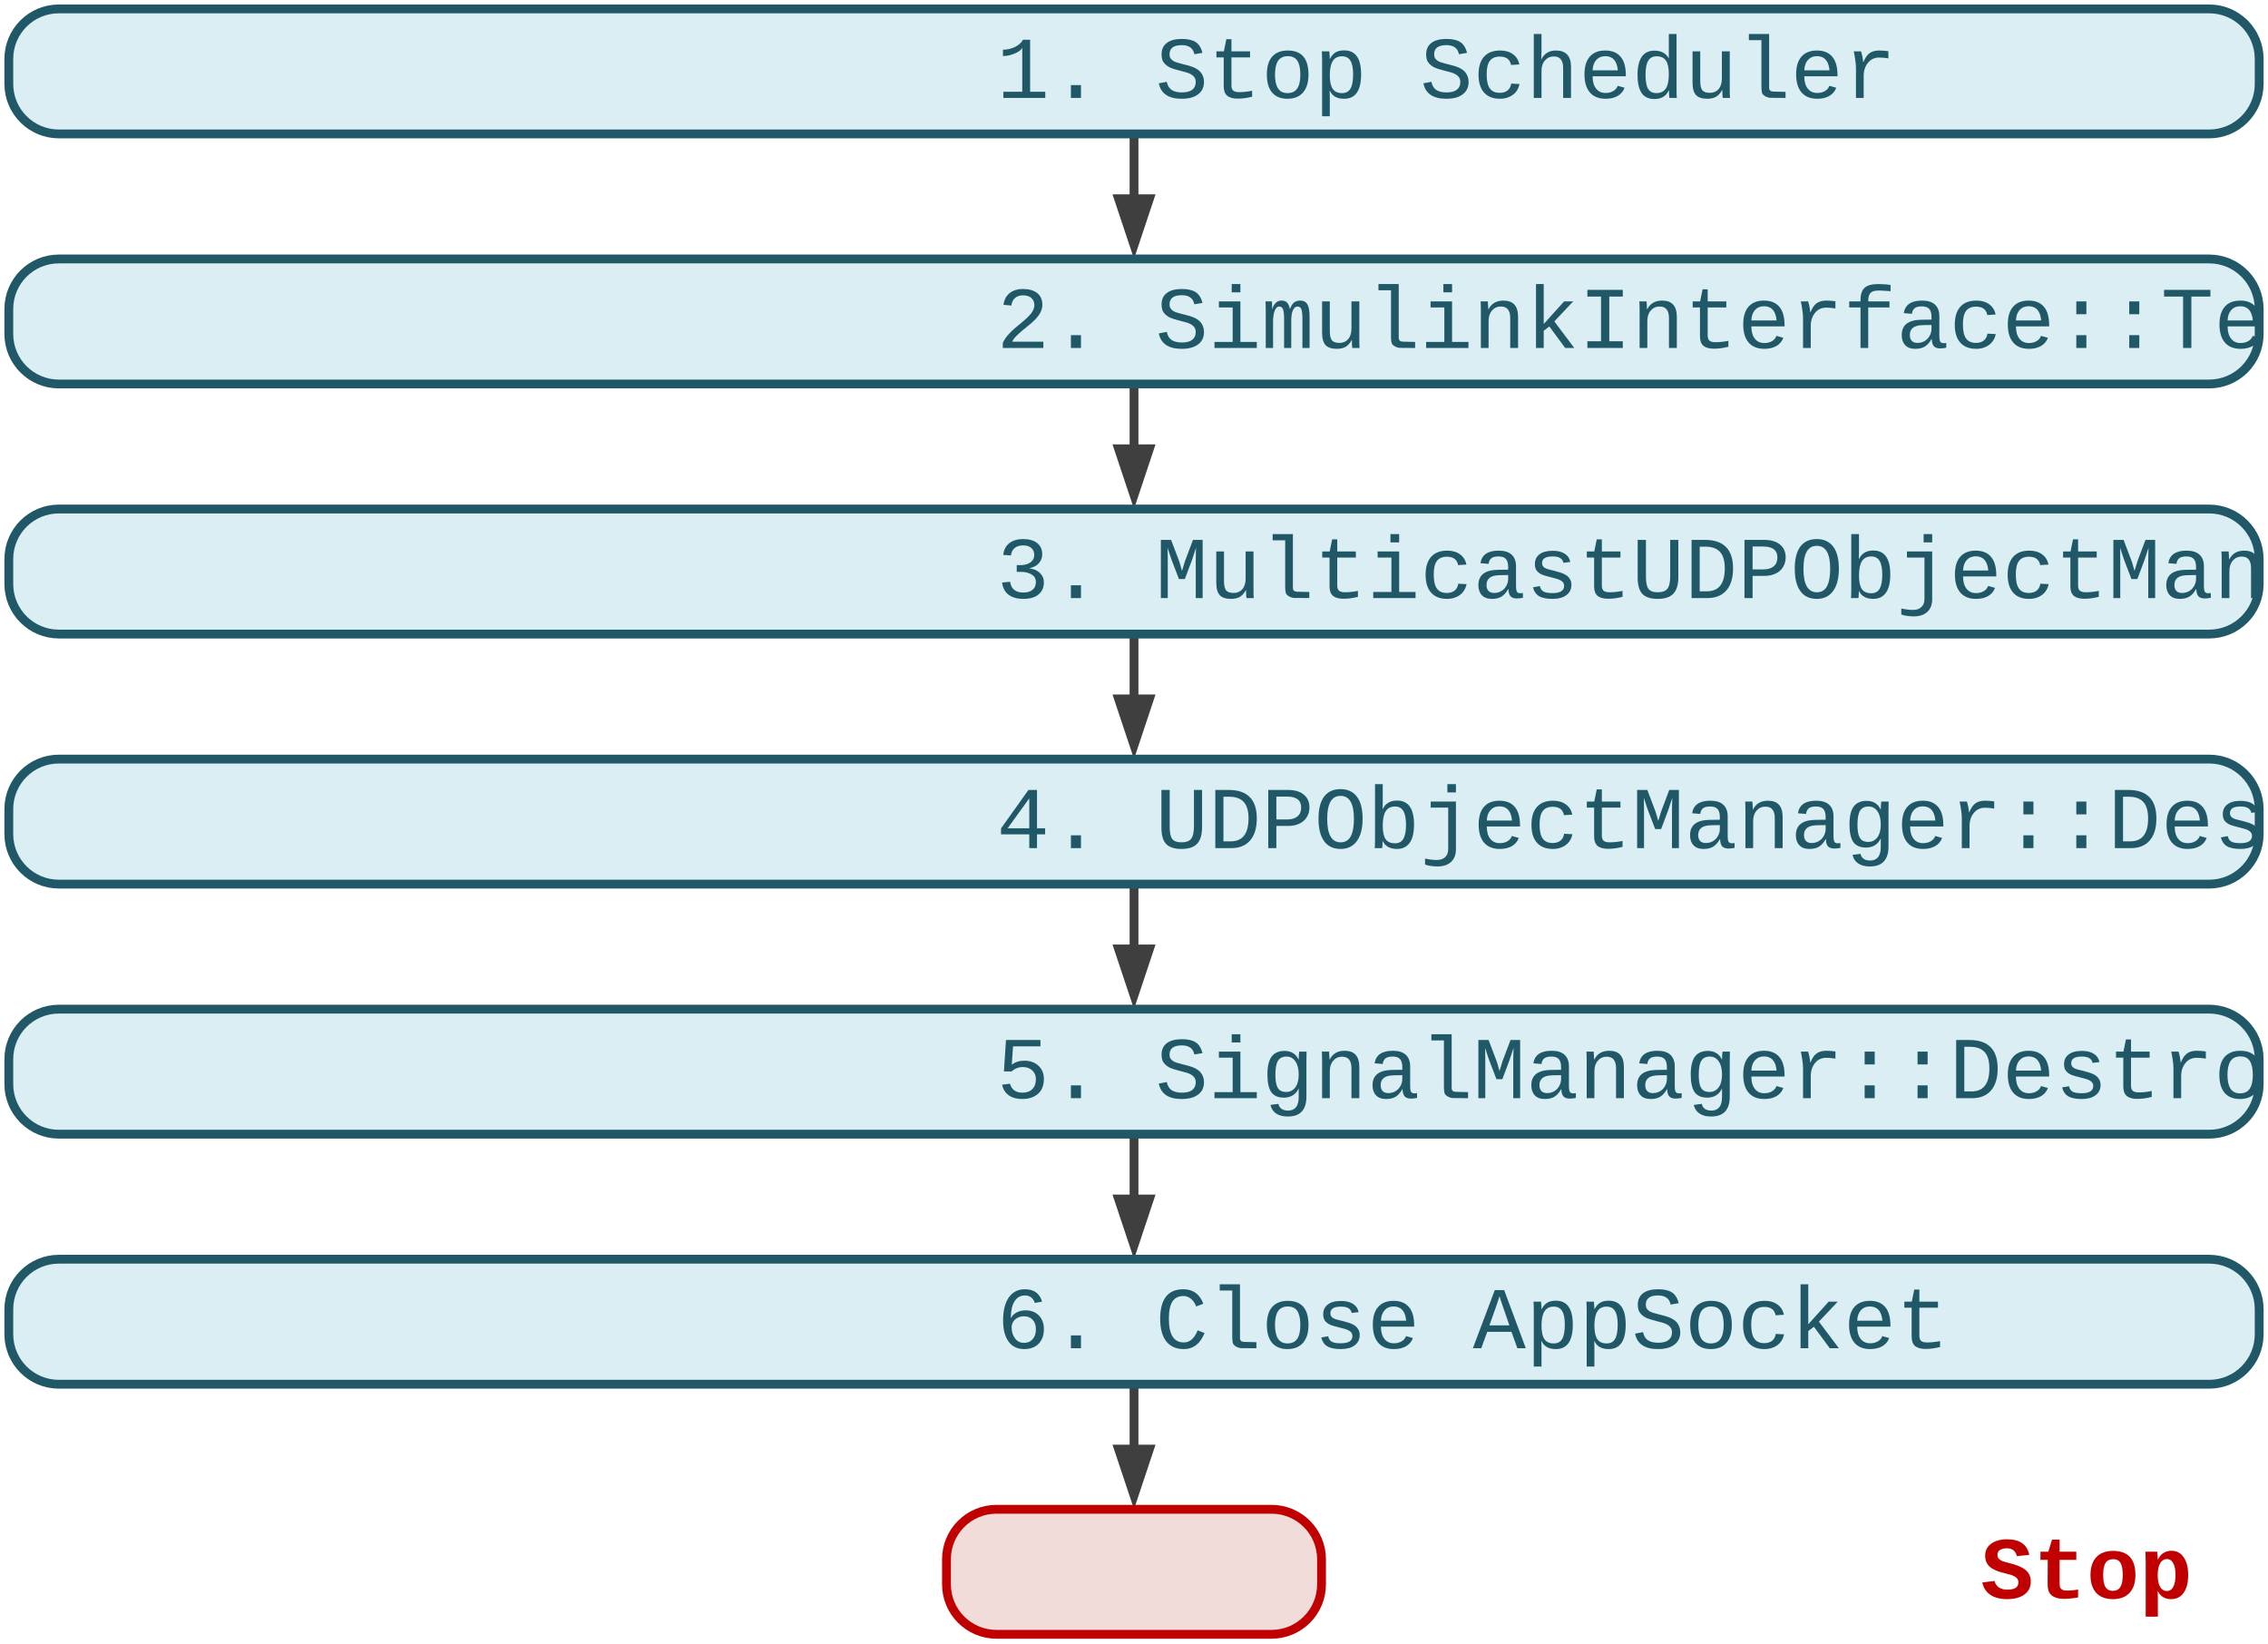
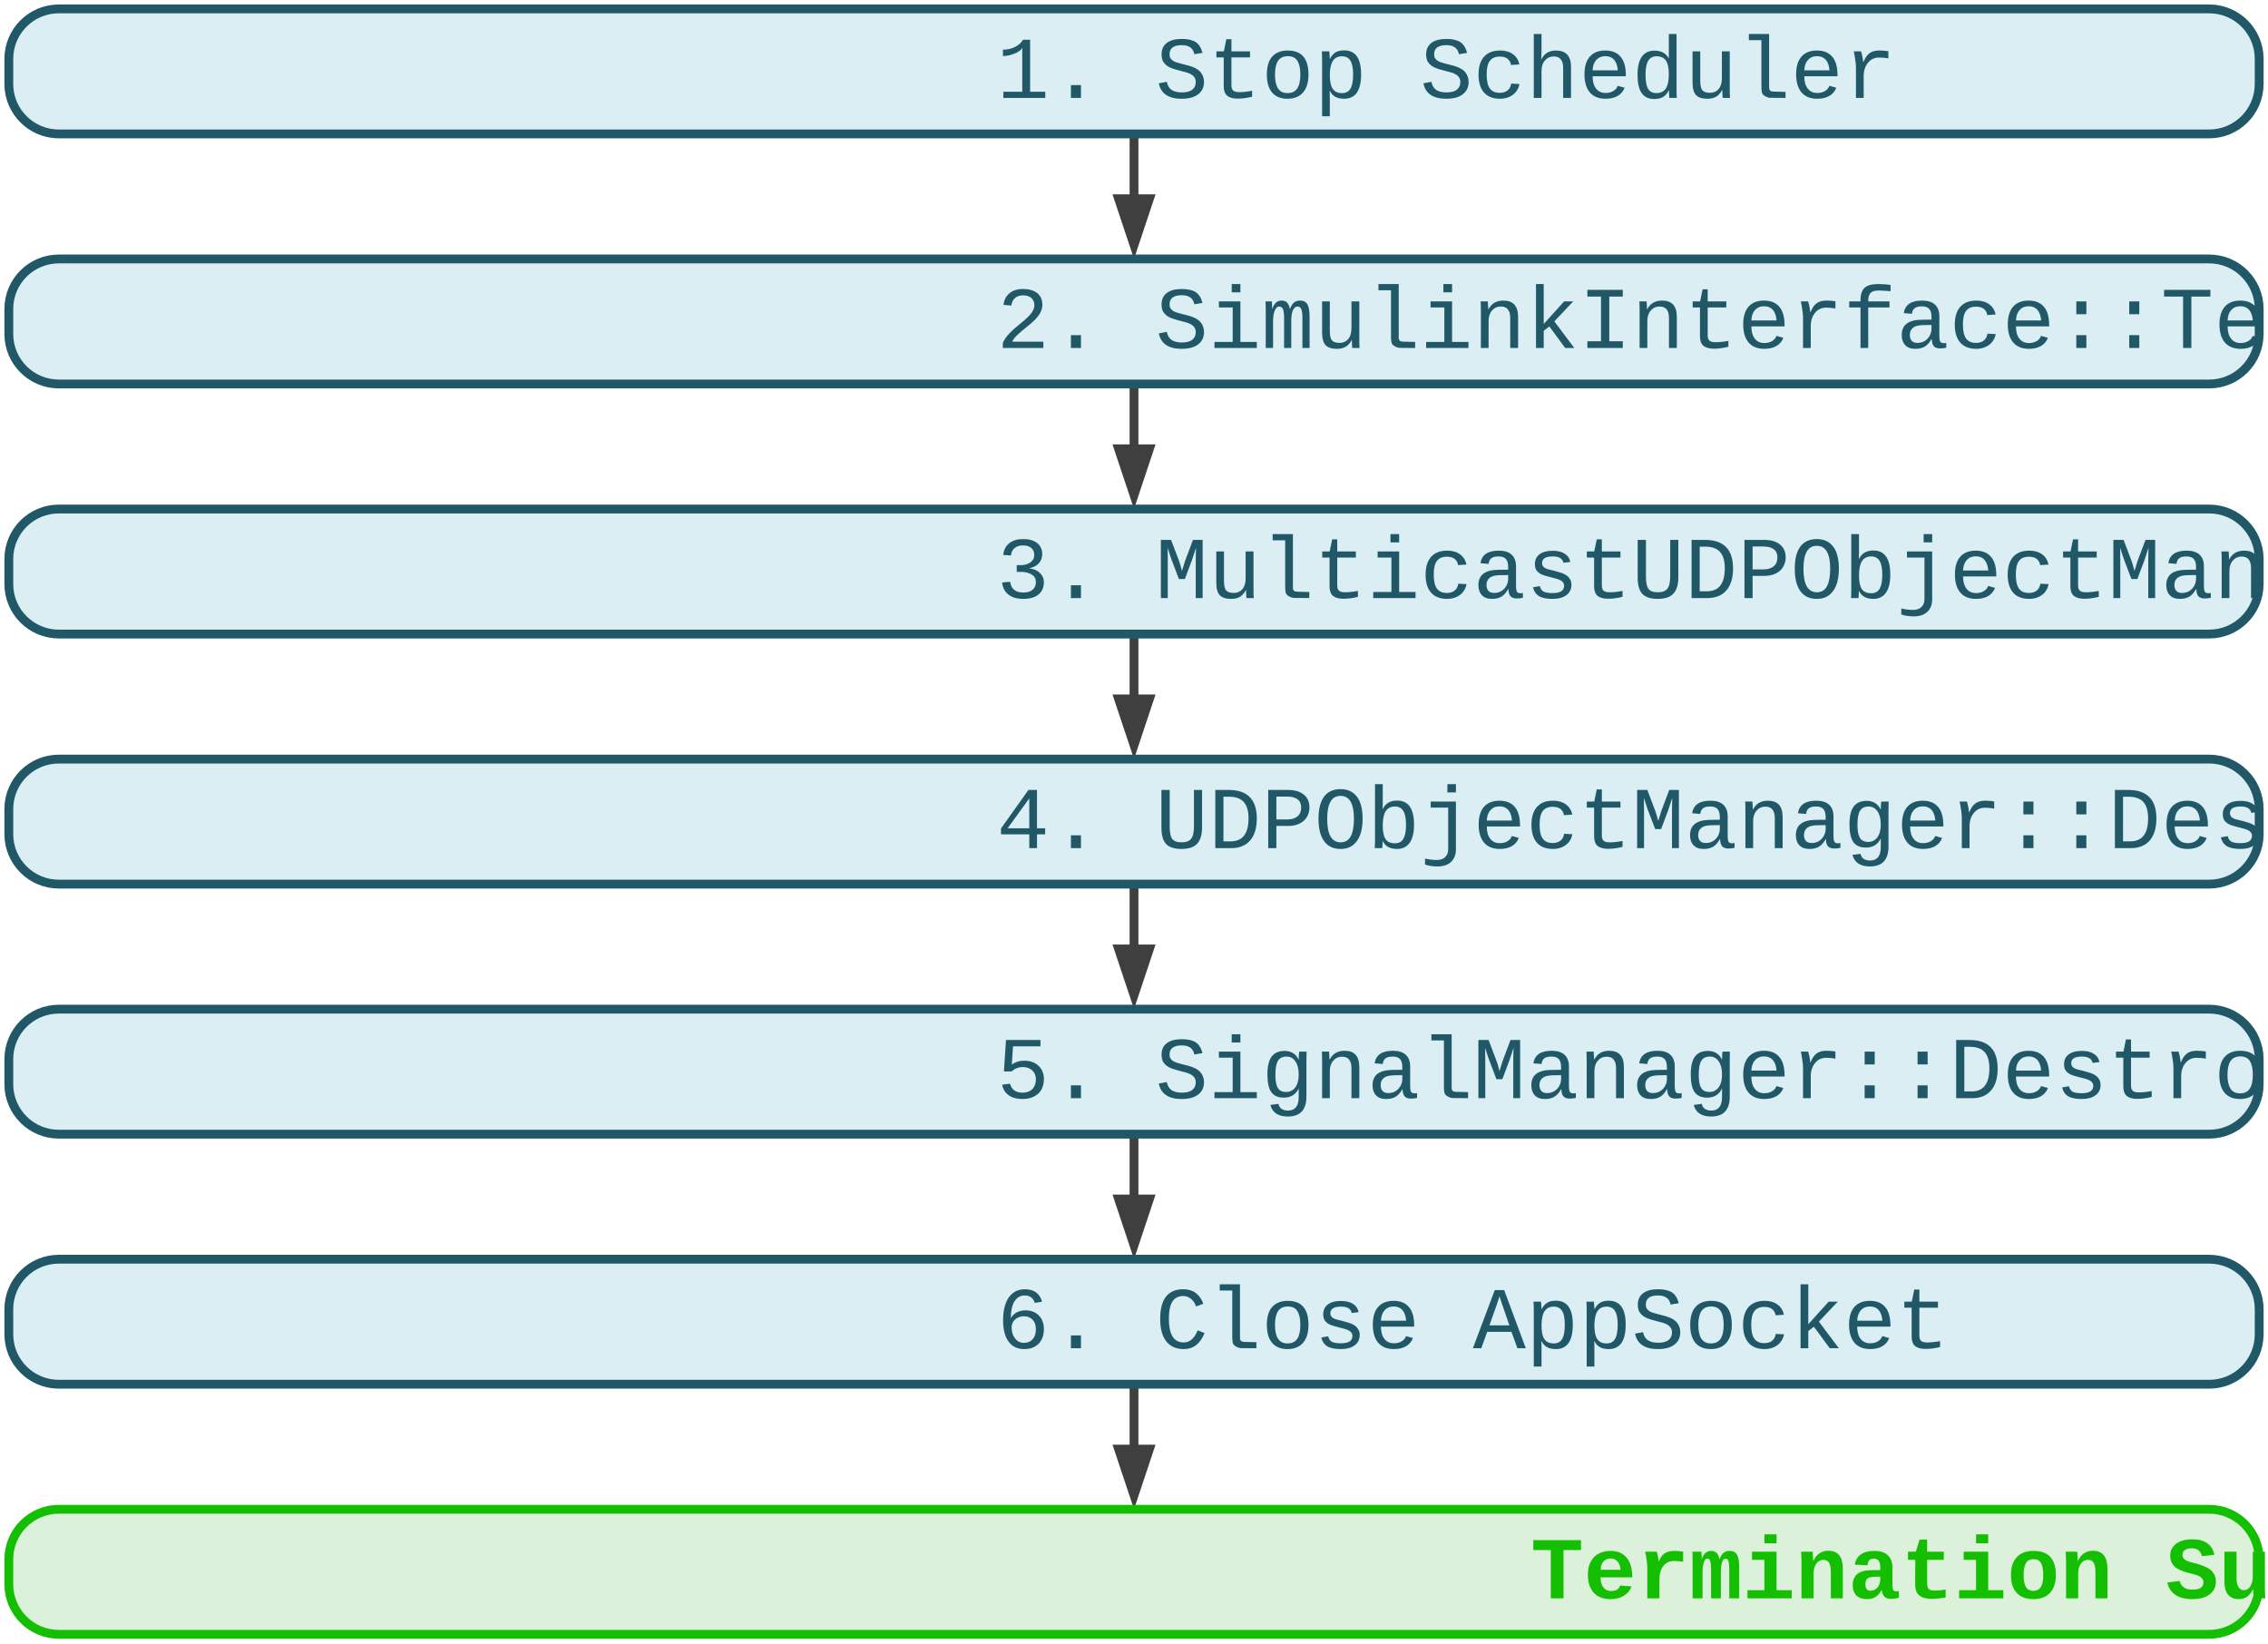
<svg xmlns="http://www.w3.org/2000/svg" xmlns:ns1="http://schemas.microsoft.com/visio/2003/SVGExtensions/" xmlns:xlink="http://www.w3.org/1999/xlink" width="3.571in" height="2.587in" viewBox="0 0 257.118 186.252" xml:space="preserve" color-interpolation-filters="sRGB" class="st7">
  <ns1:documentProperties ns1:langID="1031" ns1:metric="true" ns1:viewMarkup="false">
    <ns1:userDefs>
      <ns1:ud ns1:nameU="msvNoAutoConnect" ns1:val="VT0(1):26" />
    </ns1:userDefs>
  </ns1:documentProperties>
  <style type="text/css">
	
		.st1 {marker-end:url(#mrkr13-6);stroke:#3f3f3f;stroke-width:1}
		.st2 {fill:#3f3f3f;fill-opacity:1;stroke:#3f3f3f;stroke-opacity:1;stroke-width:0.41}
		.st3 {fill:#dbeef3;stroke:#205867;stroke-width:1}
		.st4 {fill:#205867;font-family:Courier New;font-size:0.833em}
- 		.st5 {fill:#f2dcda;stroke:#c00000;stroke-width:1}
- 		.st6 {fill:#c00000;font-family:Courier New;font-size:0.833em;font-weight:bold}
+ 		.st5 {fill:#dcf1da;stroke:#13bf00;stroke-width:1}
+ 		.st6 {fill:#13bf00;font-family:Courier New;font-size:0.833em;font-weight:bold}
		.st7 {fill:none;fill-rule:evenodd;font-size:12px;overflow:visible;stroke-linecap:square;stroke-miterlimit:3}
	
	</style>
  <defs id="Markers">
    <g id="lend13">
      <path d="M 3 1 L 0 0 L 3 -1 L 3 1 " style="stroke:none" />
    </g>
    <marker id="mrkr13-6" class="st2" ns1:arrowType="13" ns1:arrowSize="0" ns1:setback="7.32" refX="-7.32" orient="auto" markerUnits="strokeWidth" overflow="visible">
      <use xlink:href="#lend13" transform="scale(-2.44,-2.44) " />
    </marker>
  </defs>
-   <g ns1:mID="19" ns1:index="9" ns1:groupContext="foregroundPage">
+   <g ns1:mID="19" ns1:index="8" ns1:groupContext="foregroundPage">
    <ns1:pageProperties ns1:drawingScale="0.0393701" ns1:pageScale="0.0393701" ns1:drawingUnits="24" ns1:shadowOffsetX="9" ns1:shadowOffsetY="-9" />
    <g id="shape15-1" ns1:mID="15" ns1:groupContext="shape" transform="translate(314.811,71.8661) rotate(90)">
      <path d="M0 186.25 L6.85 186.25" class="st1" />
    </g>
    <g id="shape13-7" ns1:mID="13" ns1:groupContext="shape" transform="translate(314.811,156.906) rotate(90)">
      <path d="M0 186.25 L6.85 186.25" class="st1" />
    </g>
    <g id="shape1-12" ns1:mID="1" ns1:groupContext="shape" transform="translate(314.811,15.1732) rotate(90)">
      <path d="M0 186.25 L6.85 186.25" class="st1" />
    </g>
    <g id="shape8-17" ns1:mID="8" ns1:groupContext="shape" transform="translate(314.811,43.5197) rotate(90)">
      <path d="M0 186.25 L6.85 186.25" class="st1" />
    </g>
    <g id="shape9-22" ns1:mID="9" ns1:groupContext="shape" transform="translate(314.811,100.213) rotate(90)">
      <path d="M0 186.25 L6.85 186.25" class="st1" />
    </g>
    <g id="shape10-27" ns1:mID="10" ns1:groupContext="shape" transform="translate(314.811,128.559) rotate(90)">
      <path d="M0 186.25 L6.85 186.25" class="st1" />
    </g>
    <g id="shape2-32" ns1:mID="2" ns1:groupContext="shape" transform="translate(1,-171.079)">
      <ns1:textBlock ns1:margins="rect(4,4,4,4)" ns1:tabSpace="42.5197" />
      <ns1:textRect cx="127.559" cy="179.165" width="255.12" height="14.173" />
      <rect x="0" y="172.079" width="255.118" height="14.173" rx="5.669" ry="5.669" class="st3" />
      <text x="4" y="182.17" class="st4" ns1:langID="1031">
        <ns1:paragraph />
        <ns1:tabList />1. Stop Scheduler</text>
    </g>
    <g id="shape3-35" ns1:mID="3" ns1:groupContext="shape" transform="translate(1,-142.732)">
      <ns1:textBlock ns1:margins="rect(4,4,4,4)" ns1:tabSpace="42.5197" />
      <ns1:textRect cx="127.559" cy="179.165" width="255.12" height="14.173" />
      <rect x="0" y="172.079" width="255.118" height="14.173" rx="5.669" ry="5.669" class="st3" />
      <text x="4" y="182.17" class="st4" ns1:langID="1031">
        <ns1:paragraph />
        <ns1:tabList />2. SimulinkInterface::Terminate()</text>
    </g>
    <g id="shape4-38" ns1:mID="4" ns1:groupContext="shape" transform="translate(1.00001,-86.0394)">
      <ns1:textBlock ns1:margins="rect(4,4,4,4)" ns1:tabSpace="42.5197" />
      <ns1:textRect cx="127.559" cy="179.165" width="255.12" height="14.173" />
      <rect x="0" y="172.079" width="255.118" height="14.173" rx="5.669" ry="5.669" class="st3" />
      <text x="4" y="182.17" class="st4" ns1:langID="1031">
        <ns1:paragraph />
        <ns1:tabList />4. UDPObjectManager::Destroy()</text>
    </g>
    <g id="shape5-41" ns1:mID="5" ns1:groupContext="shape" transform="translate(1.00001,-57.6929)">
      <ns1:textBlock ns1:margins="rect(4,4,4,4)" ns1:tabSpace="42.5197" />
      <ns1:textRect cx="127.559" cy="179.165" width="255.12" height="14.173" />
      <rect x="0" y="172.079" width="255.118" height="14.173" rx="5.669" ry="5.669" class="st3" />
      <text x="4" y="182.17" class="st4" ns1:langID="1031">
        <ns1:paragraph />
        <ns1:tabList />5. SignalManager::Destroy()</text>
    </g>
    <g id="shape7-44" ns1:mID="7" ns1:groupContext="shape" transform="translate(1.00001,-29.3465)">
      <ns1:textBlock ns1:margins="rect(4,4,4,4)" ns1:tabSpace="42.5197" />
      <ns1:textRect cx="127.559" cy="179.165" width="255.12" height="14.173" />
      <rect x="0" y="172.079" width="255.118" height="14.173" rx="5.669" ry="5.669" class="st3" />
      <text x="4" y="182.17" class="st4" ns1:langID="1031">
        <ns1:paragraph />
        <ns1:tabList />6. Close AppSocket</text>
    </g>
-     <g id="shape12-47" ns1:mID="12" ns1:groupContext="shape" transform="translate(107.299,-1)">
+     <g id="shape12-47" ns1:mID="12" ns1:groupContext="shape" transform="translate(1.00001,-1)">
      <ns1:textBlock ns1:margins="rect(4,4,4,4)" ns1:tabSpace="42.5197" />
-       <ns1:textRect cx="21.26" cy="179.165" width="42.52" height="14.173" />
-       <rect x="0" y="172.079" width="42.52" height="14.173" rx="5.669" ry="5.669" class="st5" />
-       <text x="9.26" y="182.17" class="st6" ns1:langID="1031">
+       <ns1:textRect cx="127.559" cy="179.165" width="255.12" height="14.173" />
+       <rect x="0" y="172.079" width="255.118" height="14.173" rx="5.669" ry="5.669" class="st5" />
+       <text x="64.55" y="182.17" class="st6" ns1:langID="1031">
        <ns1:paragraph ns1:horizAlign="1" />
-         <ns1:tabList />Stop</text>
+         <ns1:tabList />Termination Succeeded</text>
    </g>
    <g id="shape14-50" ns1:mID="14" ns1:groupContext="shape" transform="translate(1.00001,-114.386)">
      <ns1:textBlock ns1:margins="rect(4,4,4,4)" ns1:tabSpace="42.5197" />
      <ns1:textRect cx="127.559" cy="179.165" width="255.12" height="14.173" />
      <rect x="0" y="172.079" width="255.118" height="14.173" rx="5.669" ry="5.669" class="st3" />
      <text x="4" y="182.17" class="st4" ns1:langID="1031">
        <ns1:paragraph />
        <ns1:tabList />3. MulticastUDPObjectManager::Destroy()</text>
    </g>
  </g>
</svg>
